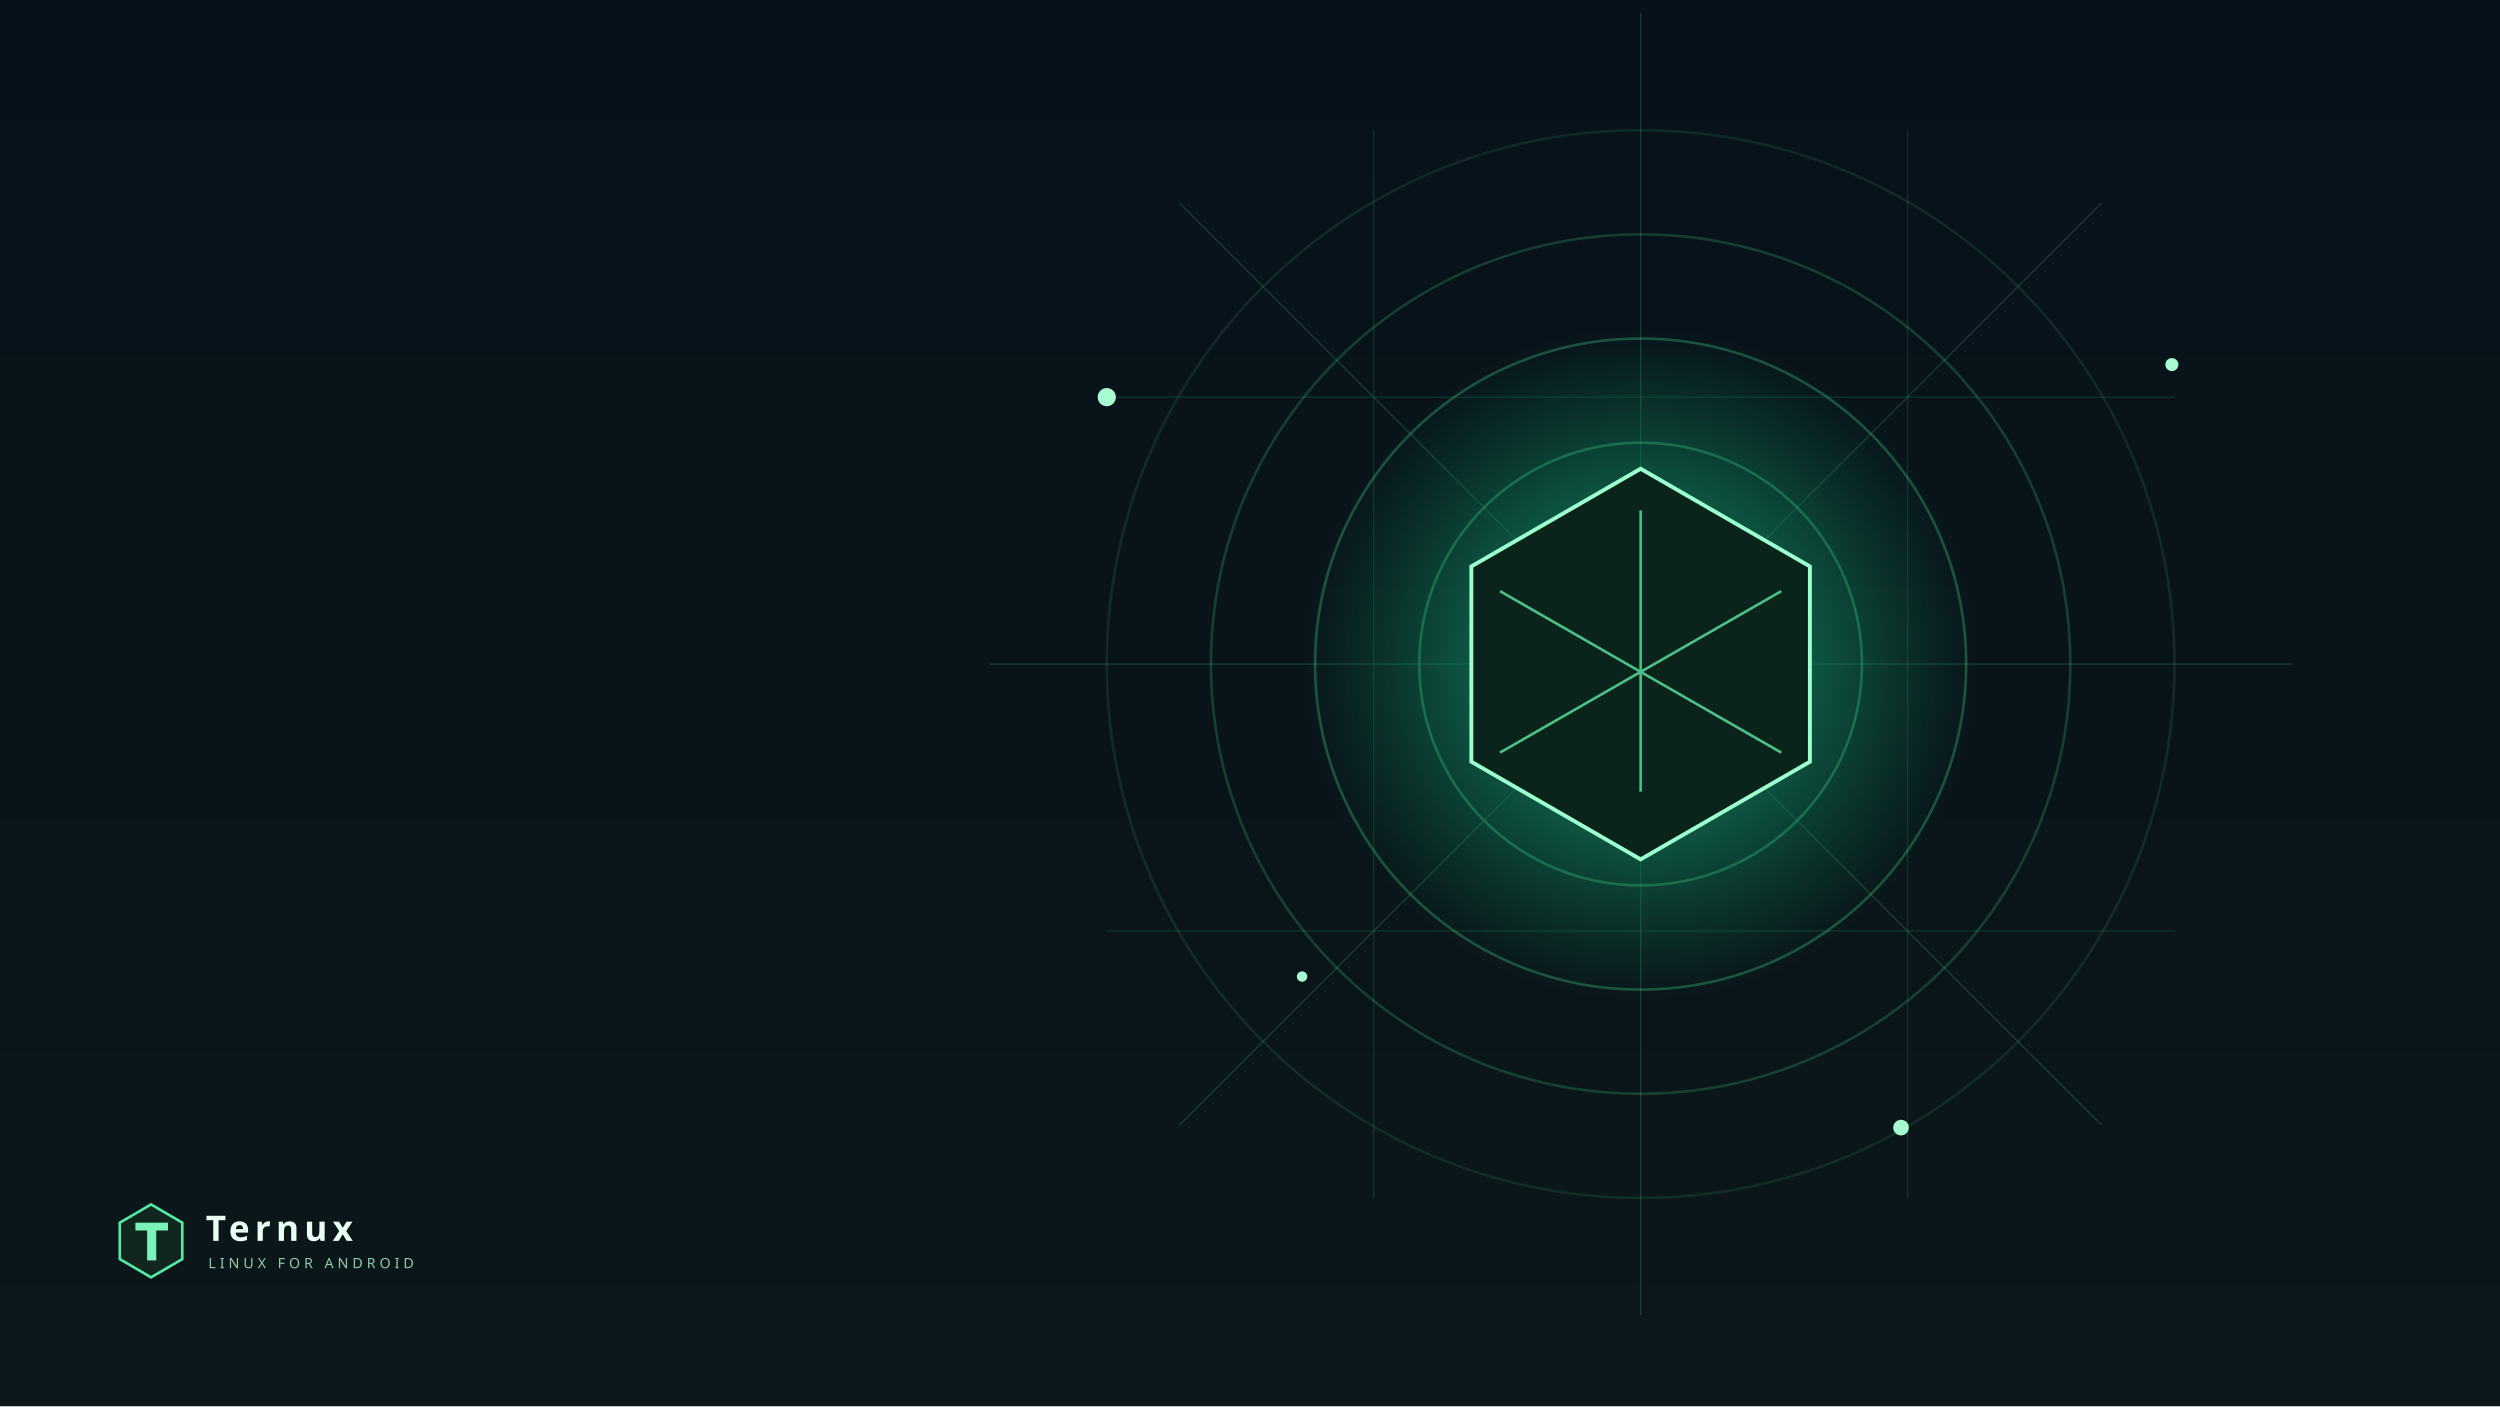
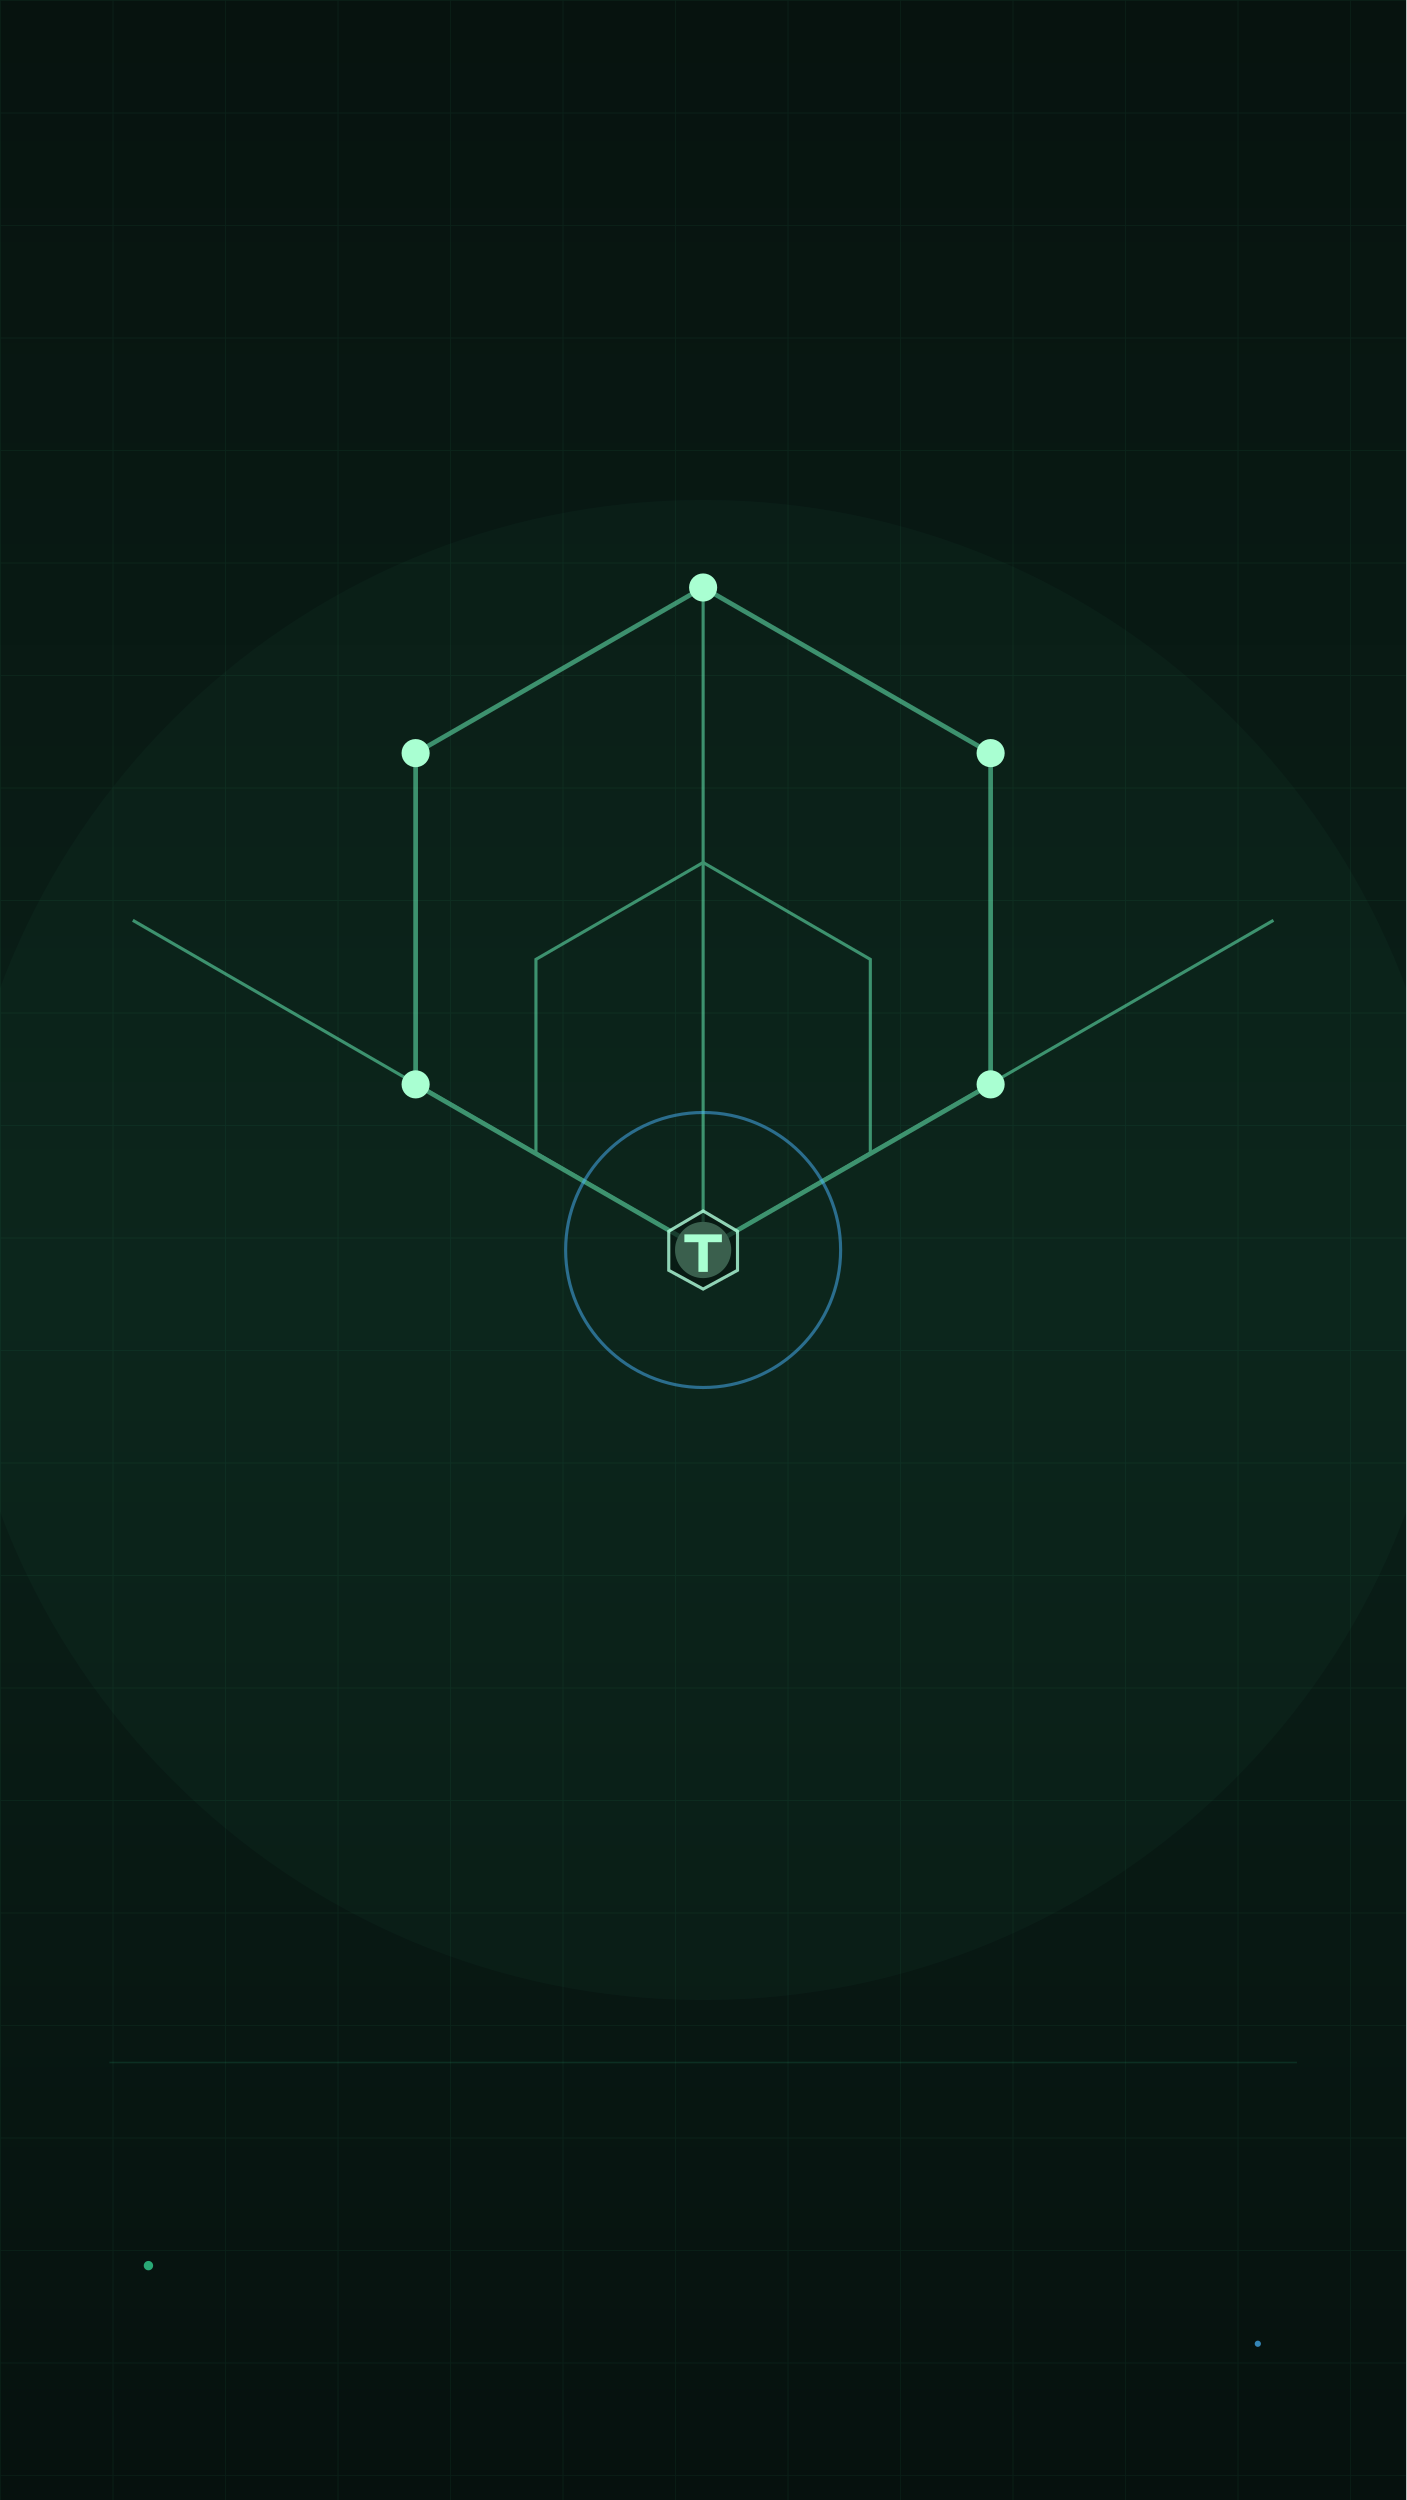
- <svg xmlns="http://www.w3.org/2000/svg" width="1920" height="1080" viewBox="0 0 1920 1080">
+ <svg xmlns="http://www.w3.org/2000/svg" width="900" height="1600" viewBox="0 0 900 1600" preserveAspectRatio="xMidYMid slice" role="img" aria-label="Ternux Quantum Grid">
  <defs>
-     <linearGradient id="void" x2="0" y2="1">
-       <stop stop-color="#07111a" />
-       <stop offset="1" stop-color="#0b171a" />
+     <linearGradient id="bg" x1="0" y1="0" x2="0" y2="1">
+       <stop stop-color="#07130f" />
+       <stop offset=".52" stop-color="#0a2018" />
+       <stop offset="1" stop-color="#06110e" />
    </linearGradient>
-     <radialGradient id="core">
-       <stop stop-color="#d2ffeb" />
-       <stop offset=".12" stop-color="#55eda3" />
-       <stop offset=".45" stop-color="#127b5a" stop-opacity=".7" />
-       <stop offset="1" stop-color="#08744c" stop-opacity="0" />
+     <radialGradient id="planet" cx="32%" cy="26%" r="76%">
+       <stop stop-color="#37e8a1" stop-opacity=".94" />
+       <stop offset=".45" stop-color="#087a52" />
+       <stop offset="1" stop-color="#081b14" />
    </radialGradient>
+     <linearGradient id="accent" x1="0" y1="0" x2="1" y2="1">
+       <stop stop-color="#37e8a1" />
+       <stop offset="1" stop-color="#49b6ff" />
+     </linearGradient>
+     <radialGradient id="moon">
+       <stop stop-color="#e2fff0" />
+       <stop offset=".72" stop-color="#49b6ff" stop-opacity=".74" />
+       <stop offset="1" stop-color="#49b6ff" stop-opacity="0" />
+     </radialGradient>
+     <pattern id="grid" width="72" height="72" patternUnits="userSpaceOnUse">
+       <path d="M72 0H0V72" fill="none" stroke="#37e8a1" stroke-width="1" opacity=".12" />
+     </pattern>
  </defs>
-   <rect width="1920" height="1080" fill="url(#void)" />
-   <g transform="translate(1260 510)" fill="none" stroke="#44d992">
-     <circle r="410" stroke-opacity=".12" stroke-width="2" />
-     <circle r="330" stroke-opacity=".22" stroke-width="2" />
-     <circle r="250" stroke-opacity=".32" stroke-width="2" />
-     <circle r="170" stroke-opacity=".42" stroke-width="2" />
-     <path d="M-500 0H500M0-500V500M-354-354 354 354M354-354-354 354" stroke-opacity=".22" />
-     <path d="M-410-205 410-205M-410 205H410M-205-410V410M205-410V410" stroke-opacity=".15" />
+   <rect width="900" height="1600" fill="url(#bg)" />
+   <rect width="900" height="1600" fill="url(#grid)" opacity=".55" />
+   <circle cx="450" cy="800" r="480" fill="#37e8a1" opacity=".035" />
+   <g>
+     <g fill="none" stroke="#67f0b7" opacity=".54">
+       <path d="M450 800 266 694l0-212 184-106 184 106v212z" stroke-width="3" />
+       <path d="M450 800 343 738v-124l107-62 107 62v124z" stroke-width="2" />
+       <path d="M450 800V376m0 424 365-211M450 800l-365-211" stroke-width="2" />
+     </g>
+     <g fill="#a9ffd2">
+       <circle cx="450" cy="376" r="9" />
+       <circle cx="634" cy="482" r="9" />
+       <circle cx="634" cy="694" r="9" />
+       <circle cx="266" cy="694" r="9" />
+       <circle cx="266" cy="482" r="9" />
+       <circle cx="450" cy="800" r="18" />
+     </g>
+     <circle cx="450" cy="800" r="88" fill="none" stroke="#49b6ff" stroke-width="2" opacity=".5" />
  </g>
-   <circle cx="1260" cy="510" r="260" fill="url(#core)" />
-   <path d="m1260 360 130 75v150l-130 75-130-75V435z" fill="#0a231b" stroke="#9cffce" stroke-width="3" />
-   <path d="M1260 392v216m-108-154 216 124m-216 0 216-124" stroke="#5ce9a5" stroke-width="2" opacity=".8" />
-   <g fill="#a7fbd0">
-     <circle cx="850" cy="305" r="7" />
-     <circle cx="1668" cy="280" r="5" />
-     <circle cx="1460" cy="866" r="6" />
-     <circle cx="1000" cy="750" r="4" />
+   <g transform="translate(450 800)" opacity=".8">
+     <path d="M0-25 22-12v25L0 25-22 13v-25z" fill="#07160f" fill-opacity=".85" stroke="#b2ffdc" stroke-width="2" />
+     <path d="M-12-10h24v5H3v19h-6V-5h-9z" fill="#a9ffd2" />
  </g>
-   <g transform="translate(92 925)">
-     <path d="m24 0 24 14v28L24 56 0 42V14z" fill="#10261e" stroke="#55eca6" stroke-width="2" />
-     <path d="M12 14h25v6H28v23h-7V20H12z" fill="#7af2b8" />
-     <text x="66" y="28" fill="#eafff4" font-family="sans-serif" font-size="27" font-weight="700" letter-spacing="4">Ternux</text>
-     <text x="68" y="49" fill="#91c9ad" font-family="sans-serif" font-size="11" letter-spacing="3">LINUX FOR ANDROID</text>
-   </g>
+   <path d="M70 1320h760" stroke="#37e8a1" stroke-width="1" opacity=".12" />
+   <circle cx="95" cy="1450" r="3" fill="#37e8a1" opacity=".7" />
+   <circle cx="805" cy="1500" r="2" fill="#49b6ff" opacity=".7" />
</svg>
